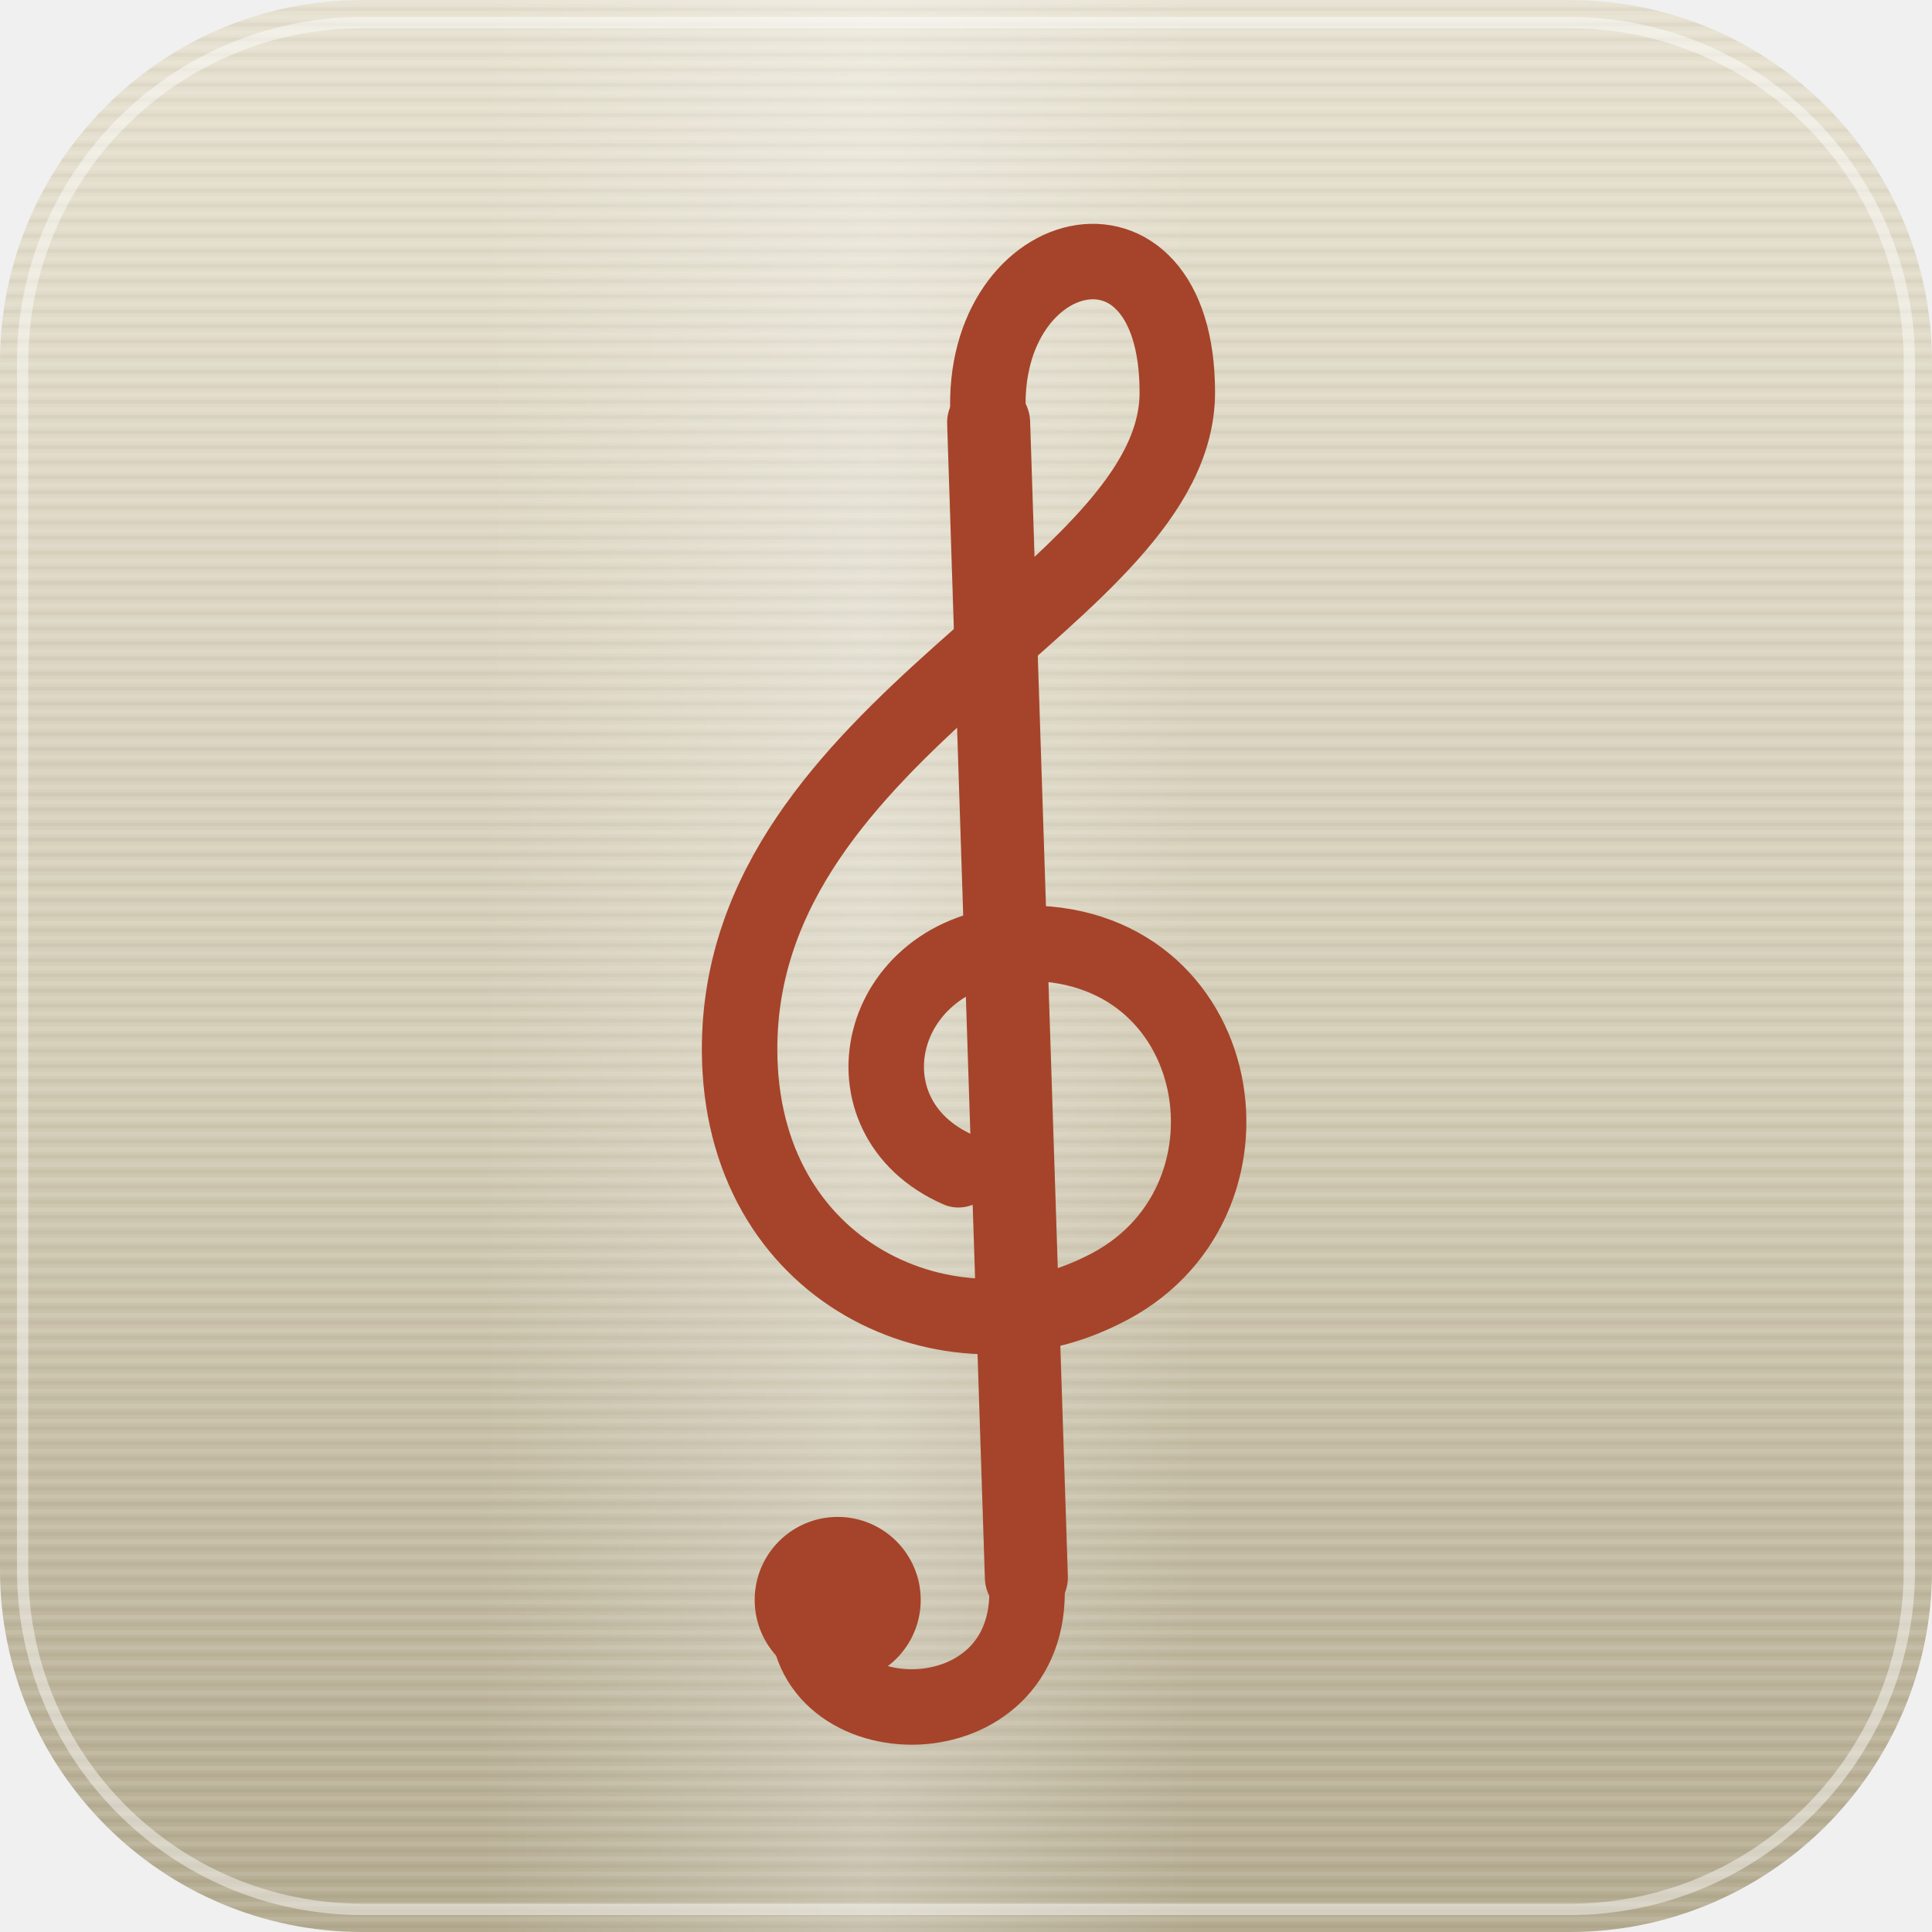
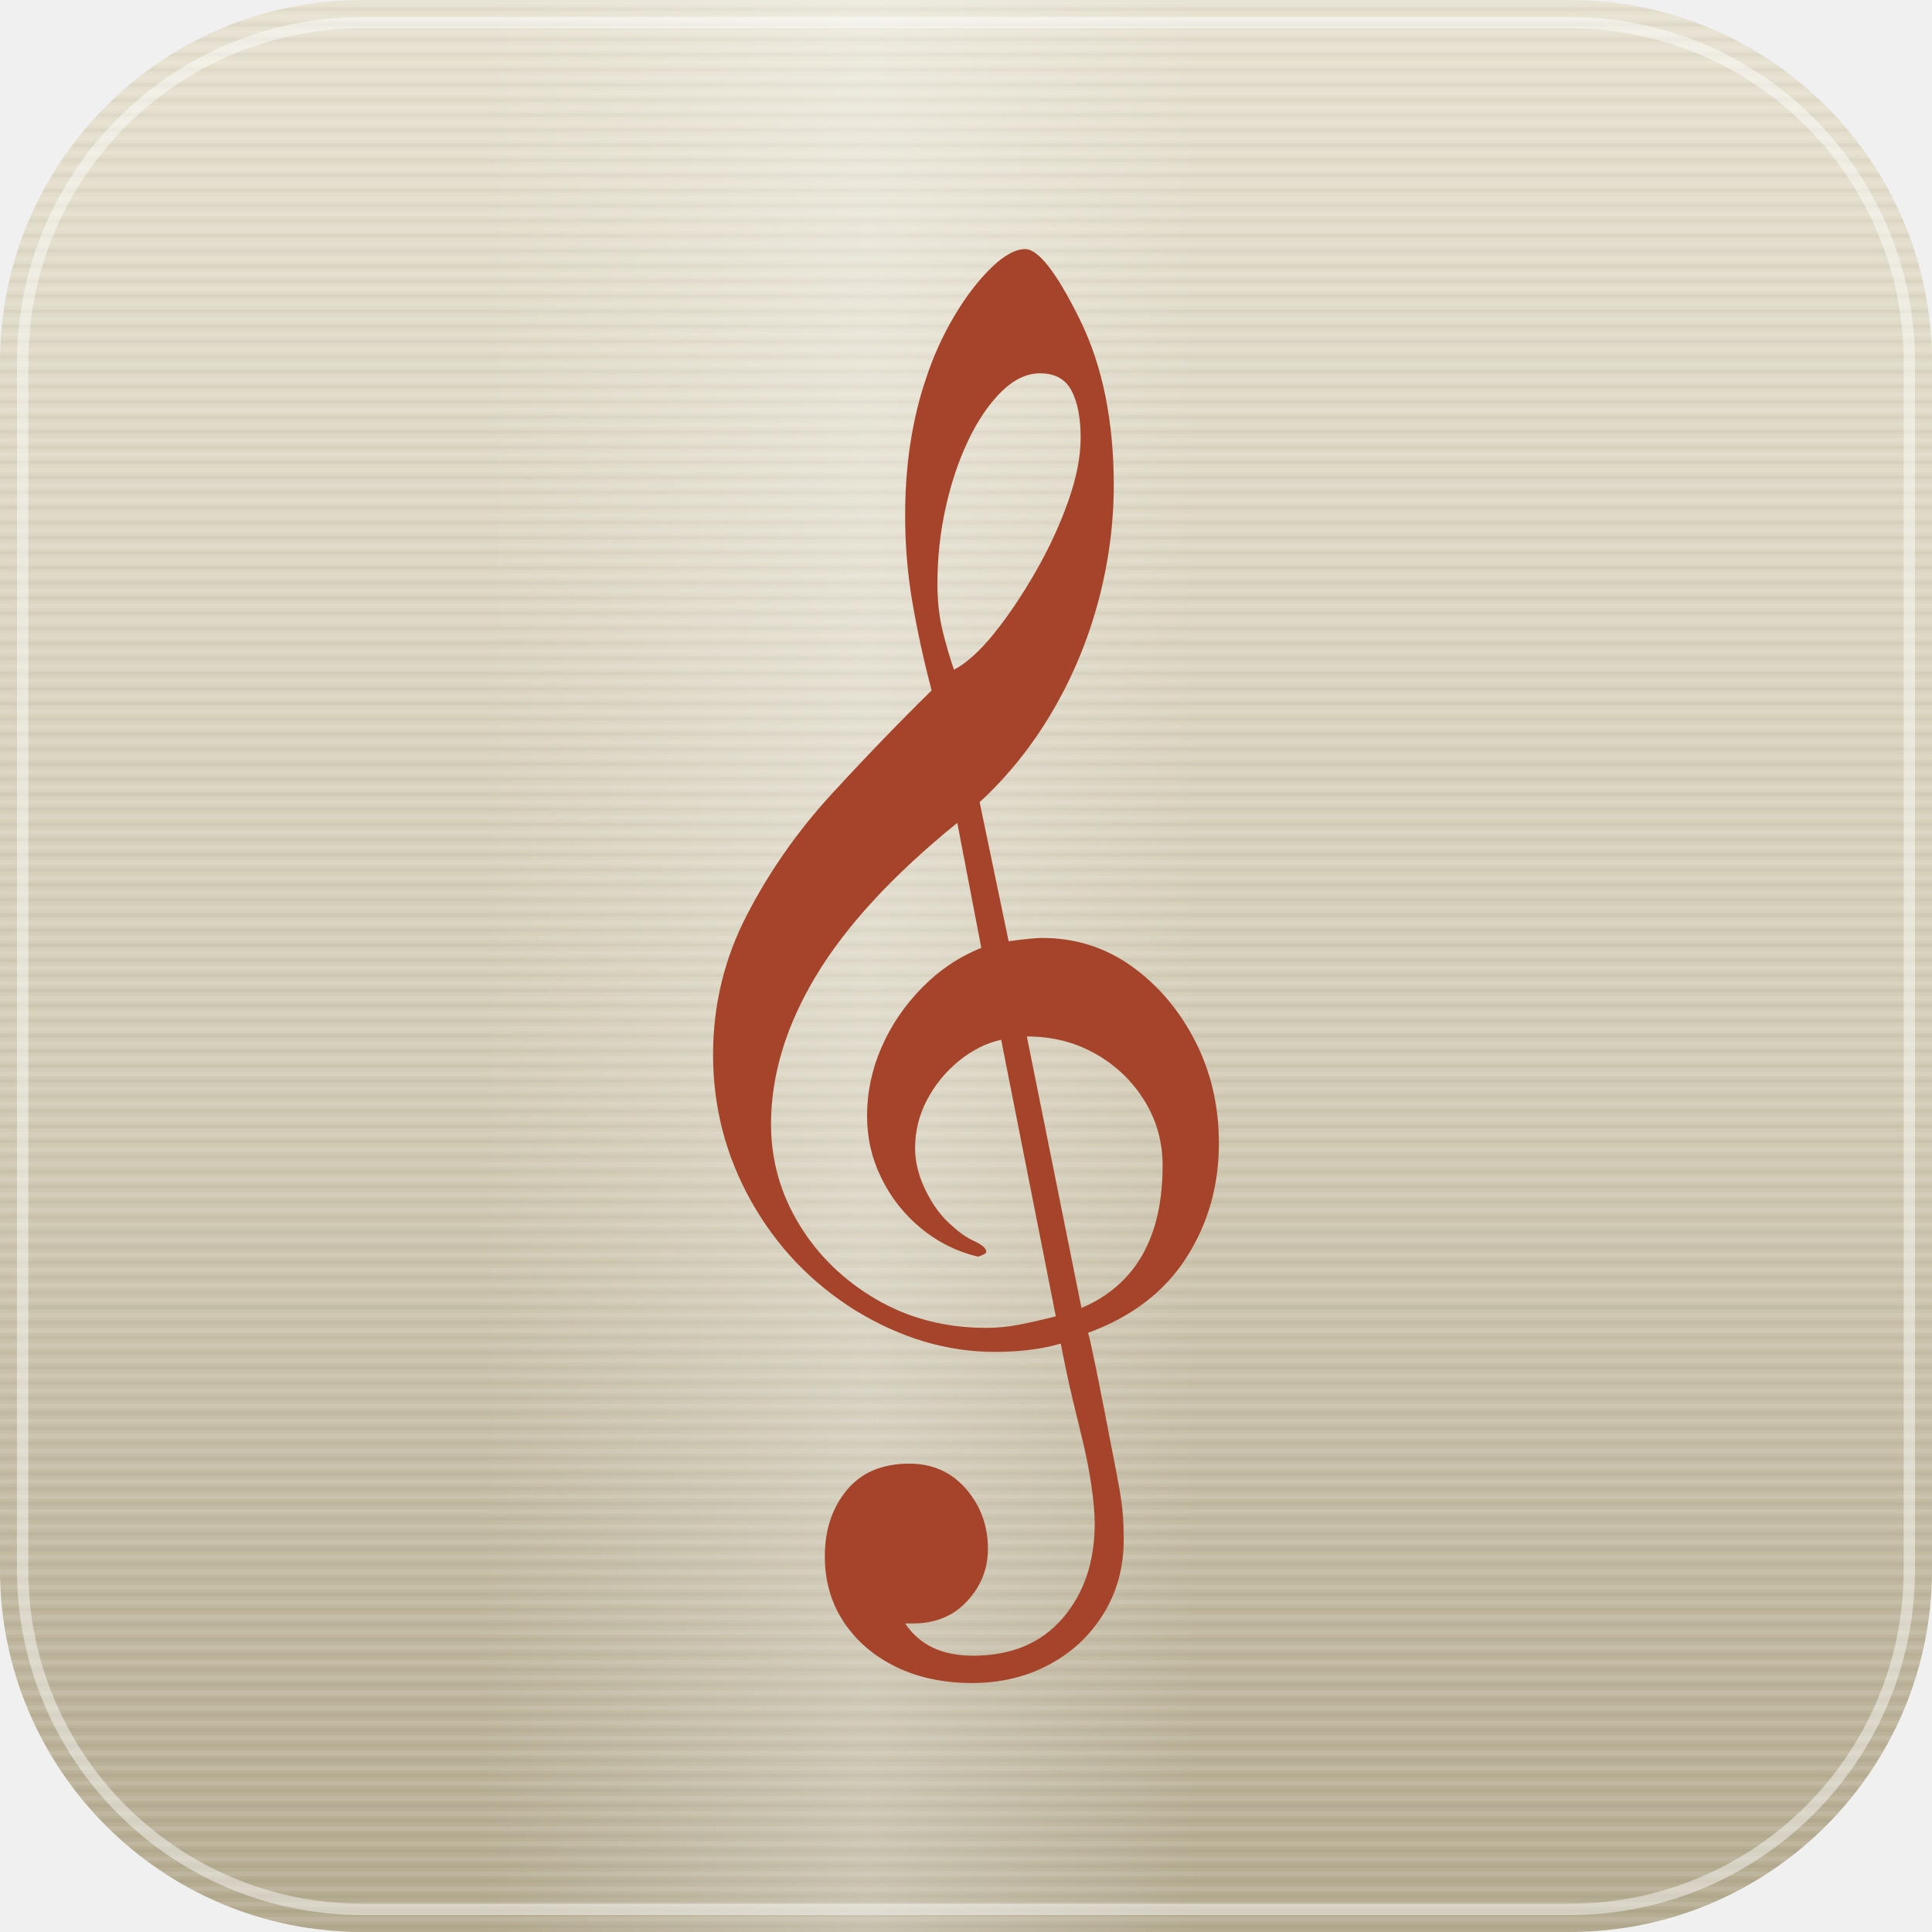
<svg xmlns="http://www.w3.org/2000/svg" width="512" height="512" viewBox="0 0 512 512">
  <defs>
    <linearGradient id="messing" x1="0" y1="0" x2="0" y2="1">
      <stop offset="0" stop-color="#e6e1d0" />
      <stop offset=".55" stop-color="#d3ccb6" />
      <stop offset="1" stop-color="#b4ab90" />
    </linearGradient>
    <linearGradient id="glanz" x1="0" y1="0" x2="1" y2="0">
      <stop offset=".25" stop-color="#fff" stop-opacity="0" />
      <stop offset=".45" stop-color="#fff" stop-opacity=".28" />
      <stop offset=".62" stop-color="#fff" stop-opacity="0" />
    </linearGradient>
    <pattern id="buerste" width="512" height="4" patternUnits="userSpaceOnUse">
      <rect width="512" height="1.2" fill="#fff" opacity=".10" />
      <rect y="2" width="512" height="1" fill="#000" opacity=".035" />
    </pattern>
  </defs>
  <rect width="512" height="512" rx="96" fill="url(#messing)" />
  <rect width="512" height="512" rx="96" fill="url(#buerste)" />
  <rect width="512" height="512" rx="96" fill="url(#glanz)" />
  <rect x="6" y="6" width="500" height="500" rx="90" fill="none" stroke="#fff" stroke-opacity=".45" stroke-width="3" />
-   <g fill="none" stroke="#a5442a" stroke-linecap="round" stroke-linejoin="round">
-     <path stroke-width="22" d="M272 418 L262 112" />
-     <path stroke-width="20" d="M262 112 C258 64 312 50 312 104 C312 158 196 192 196 278 C196 338 252 362 292 342 C338 320 326 248 270 250 C232 252 222 296 254 310" />
-     <path stroke-width="20" d="M272 418 C276 462 214 462 214 428" />
-   </g>
-   <circle cx="222" cy="424" r="22" fill="#a5442a" />
+   <path fill="#a5442a" transform="translate(178 358.7) scale(0.2194)" d="M314-801L314-801Q300-854 291-906Q282-958 282-1012L282-1012Q282-1059 288.5-1100.5Q295-1142 307-1177L307-1177Q320-1217 341-1252.5Q362-1288 385.5-1311Q409-1334 427-1334L427-1334Q451-1334 493-1249L493-1249Q514-1206 524-1156Q534-1106 534-1049L534-1049Q534-978 515-907.5Q496-837 459.5-775Q423-713 372-666L372-666L407-498Q422-500 432-501Q442-502 447-502L447-502Q508-502 556-467.5Q604-433 632.5-377Q661-321 661-254L661-254Q661-177 621.5-115.5Q582-54 503-25L503-25Q508-8 532 117L532 117Q538 147 541 164.5Q544 182 545 195Q546 208 546 225L546 225Q546 275 521.5 314.5Q497 354 455.5 376Q414 398 363 398L363 398Q311 398 271 378.5Q231 359 208 324.5Q185 290 185 245L185 245Q185 197 211.5 165Q238 133 287 133L287 133Q329 133 355.5 163.5Q382 194 382 236L382 236Q382 272 357 299Q332 326 292 326L292 326L282 326Q308 365 364 365L364 365Q433 365 472 320Q511 275 511 205L511 205Q511 188 507 159.5Q503 131 493 91L493 91Q483 51 477.5 25Q472-1 470-12L470-12Q436-2 390-2L390-2Q304-2 222-52L222-52Q142-102 96-184Q50-266 50-361L50-361Q50-451 91-530L91-530Q132-609 192.5-675Q253-741 314-801ZM341-826L341-826Q364-838 390-870.5Q416-903 440-945Q464-987 479-1029.5Q494-1072 494-1106L494-1106Q494-1142 483-1163Q472-1184 445-1184L445-1184Q421-1184 398.5-1162Q376-1140 358.5-1103.5Q341-1067 331-1022Q321-977 321-930L321-930Q321-898 327.5-872Q334-846 341-826ZM464-45L398-379Q371-373 347-353.5Q323-334 308.5-306.5Q294-279 294-248L294-248Q294-223 307-196.5Q320-170 339-154L339-154Q352-142 365-136L365-136Q380-129 380-123L380-123Q380-120 370-117L370-117Q332-126 301.5-151Q271-176 253.5-211.5Q236-247 236-287L236-287Q236-330 253.5-370Q271-410 302.5-442Q334-474 374-490L374-490L345-641Q229-547 174.5-456.5Q120-366 120-277L120-277Q120-212 154-156Q188-100 247-65.5Q306-31 380-31L380-31Q400-31 420.5-35Q441-39 464-45L464-45ZM429-383L495-55Q593-97 593-227L593-227Q593-270 571-305.5Q549-341 512-362Q475-383 429-383L429-383Z" />
</svg>
